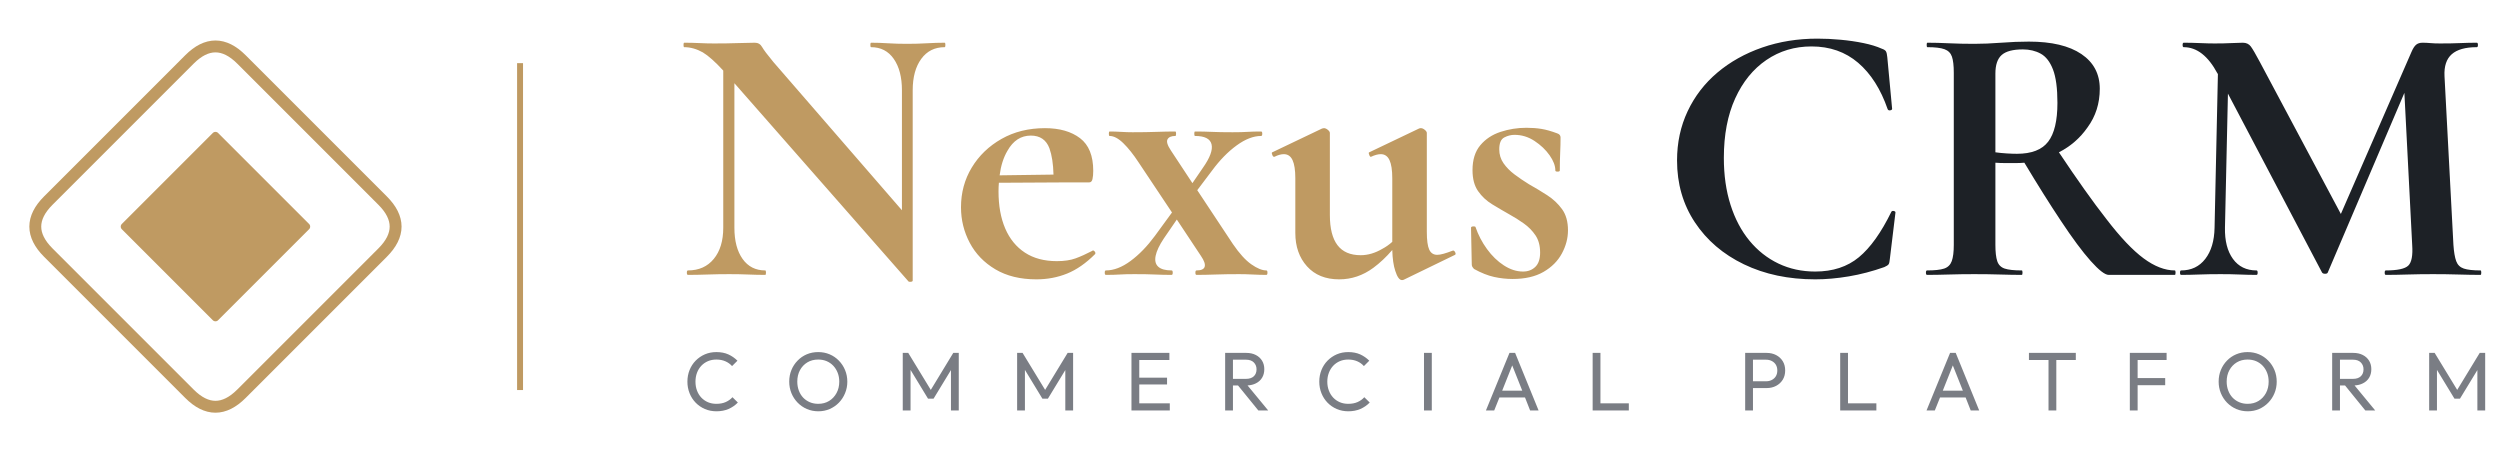
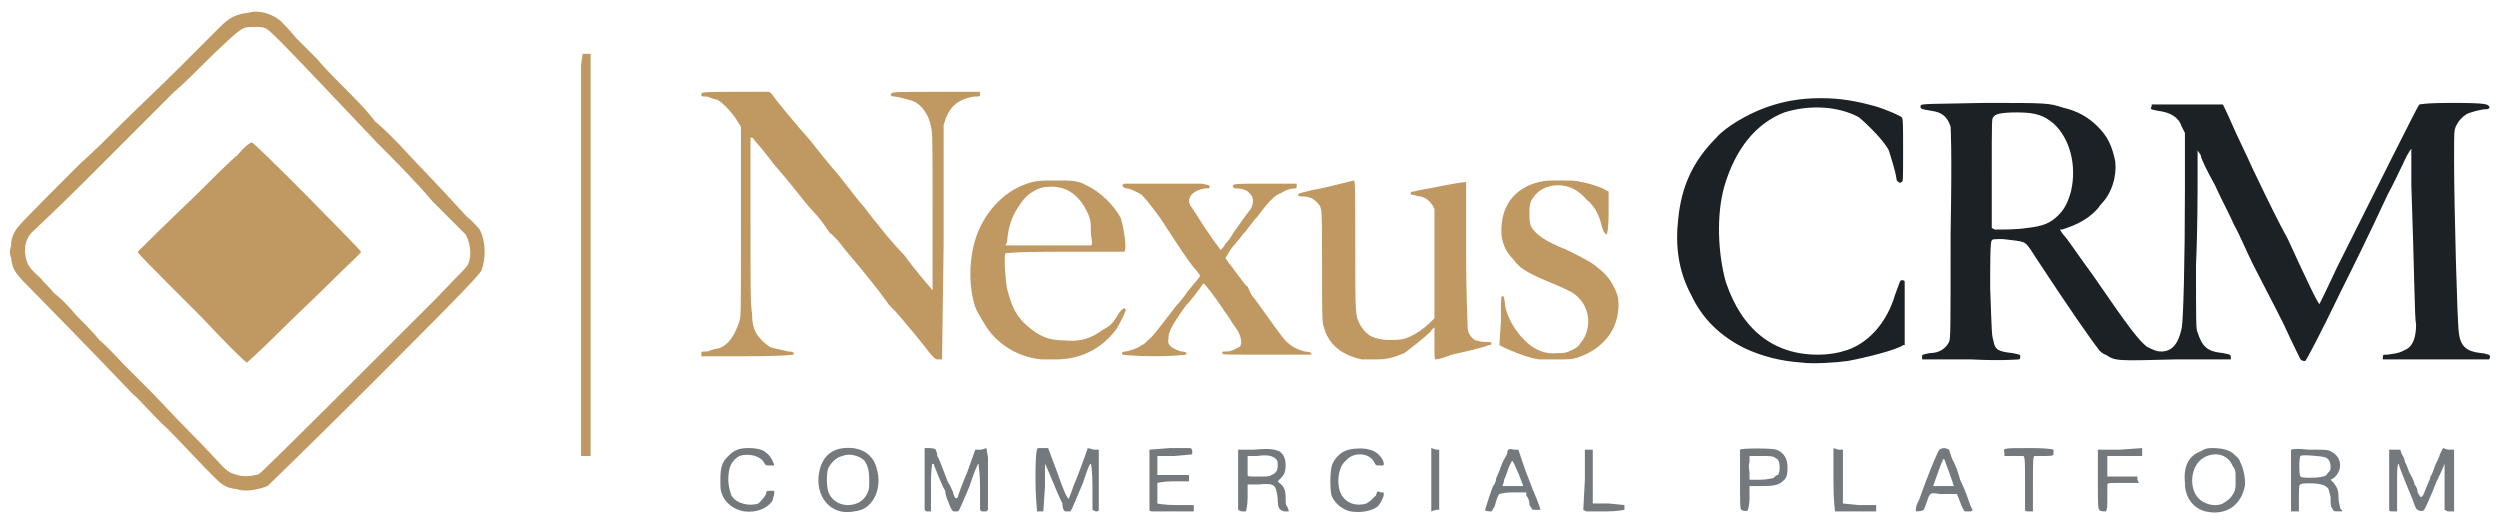
- <svg xmlns="http://www.w3.org/2000/svg" viewBox="-180 26 673.0 124" role="img" aria-label="Nexus CRM, Commercial Platform">
-   <path d="M-115 42 L-77 80 Q-70 87 -77 94 L-115 132 Q-122 139 -129 132 L-167 94 Q-174 87 -167 80 L-129 42 Q-122 35 -115 42 Z" fill="none" stroke="#bf9a62" stroke-width="3.2" stroke-linejoin="round" />
-   <path d="M-122 62.5 L-97.5 87 L-122 111.5 L-146.5 87 Z" fill="#bf9a62" stroke="#bf9a62" stroke-width="2" stroke-linejoin="round" />
-   <path d="M-40 43 V131" stroke="#bf9a62" stroke-width="1.6" />
-   <path d="M14.7 87.3V45Q11.5 41.5 9.2 40.1Q6.7 38.7 4.2 38.7Q4 38.7 4 38.1Q4 37.5 4.2 37.5Q6.2 37.5 8.3 37.6Q10.4 37.7 12.2 37.7Q15.8 37.7 18.7 37.6Q21.6 37.5 23.2 37.5Q24.5 37.5 25.15 38.65Q25.8 39.8 28.2 42.7L62.8 82.6V50.3Q62.8 45 60.6 41.85Q58.4 38.7 54.5 38.7Q54.3 38.7 54.3 38.1Q54.3 37.5 54.5 37.5Q56.7 37.5 59.05 37.65Q61.4 37.8 64.2 37.8Q66.9 37.8 69.5 37.65Q72.1 37.5 74.3 37.5Q74.5 37.5 74.5 38.1Q74.5 38.7 74.3 38.7Q70.3 38.7 68 41.85Q65.7 45 65.7 50.3V101.5Q65.7 101.8 65.25 101.85Q64.8 101.9 64.6 101.8L17.7 48.4V87.3Q17.7 92.6 19.9 95.7Q22.1 98.8 26 98.8Q26.2 98.8 26.2 99.4Q26.2 100 26 100Q23.8 100 21.45 99.9Q19.1 99.8 16.3 99.8Q13.3 99.8 10.45 99.9Q7.6 100 5.2 100Q4.9 100 4.9 99.4Q4.9 98.8 5.2 98.8Q9.6 98.8 12.15 95.7Q14.7 92.6 14.7 87.3ZM99 101.2Q92.5 101.2 87.95 98.5Q83.4 95.8 81.05 91.35Q78.7 86.9 78.7 81.8Q78.7 75.9 81.6 71.1Q84.5 66.3 89.6 63.4Q94.7 60.5 101.3 60.5Q107.2 60.5 110.75 63.2Q114.3 65.9 114.3 72Q114.3 73.3 114.1 74.2Q113.9 75.1 113.2 75.1H107.1L88.9 75.2Q88.8 76.3 88.8 77.5Q88.8 83.3 90.6 87.5Q92.4 91.7 95.9 94Q99.4 96.3 104.5 96.3Q107.5 96.3 109.55 95.55Q111.6 94.8 114.1 93.5Q114.1 93.5 114.2 93.4Q114.4 93.4 114.7 93.7Q115 94.1 114.8 94.4Q111.1 98.1 107.25 99.65Q103.4 101.2 99 101.2ZM103.6 73Q103.5 68.7 102.5 65.9Q101.2 62.5 97.5 62.5Q93.5 62.5 91.2 66.6Q89.6 69.3 89.1 73.2ZM142.1 100Q141.8 100 141.8 99.4Q141.8 98.8 142.1 98.8Q144 98.8 144.3 97.8Q144.6 96.8 143.3 94.9L136.8 85.1L133.3 90.2Q131.5 92.9 131.1 94.85Q130.7 96.8 131.8 97.8Q132.9 98.8 135.4 98.8Q135.7 98.8 135.7 99.4Q135.7 100 135.4 100Q133.1 100 130.95 99.9Q128.8 99.8 125.4 99.8Q122.9 99.8 121.4 99.9Q119.9 100 117.7 100Q117.4 100 117.4 99.4Q117.4 98.8 117.7 98.8Q120.9 98.8 124.35 96.25Q127.8 93.7 130.9 89.5L135.5 83.2L126.5 69.7Q124.4 66.5 122.4 64.55Q120.4 62.6 118.7 62.6Q118.5 62.6 118.5 62Q118.5 61.4 118.7 61.4Q120.2 61.4 121.8 61.5Q123.4 61.6 124.9 61.6Q128.5 61.6 131.3 61.5Q134.1 61.4 136.4 61.4Q136.6 61.4 136.6 62Q136.6 62.6 136.4 62.6Q134.8 62.6 134.3 63.5Q133.8 64.4 135.2 66.5L141 75.3L143.8 71.2Q146.7 67.1 146.15 64.85Q145.6 62.6 141.7 62.6Q141.5 62.6 141.5 62Q141.5 61.4 141.7 61.4Q144.1 61.4 146.25 61.5Q148.4 61.6 151.8 61.6Q154.3 61.6 155.8 61.5Q157.3 61.4 159.5 61.4Q159.8 61.4 159.8 62Q159.8 62.6 159.5 62.6Q156.4 62.6 152.9 65.15Q149.4 67.7 146.3 71.9L142.3 77.2L151.9 91.7Q154.5 95.5 156.85 97.15Q159.2 98.8 160.9 98.8Q161.2 98.8 161.2 99.4Q161.2 100 160.9 100Q159.2 100 157.25 99.9Q155.3 99.8 153.6 99.8Q150 99.8 147.2 99.9Q144.4 100 142.1 100ZM180.5 101.2Q175 101.2 171.85 97.7Q168.7 94.2 168.7 88.7V74Q168.7 70.7 167.95 69.1Q167.2 67.5 165.6 67.5Q164.5 67.5 163.1 68.2Q162.7 68.3 162.5 67.7Q162.3 67.2 162.4 67.1Q162.4 67 162.5 67L175.9 60.6Q176.2 60.5 176.4 60.5Q176.9 60.5 177.45 60.95Q178 61.4 178 61.8V83.9Q178 89.3 180.05 92Q182.1 94.7 186.3 94.7Q189.2 94.7 192.1 93Q193.6 92.2 194.8 91.1V74Q194.8 70.7 194.05 69.1Q193.3 67.5 191.7 67.5Q190.6 67.5 189.1 68.2Q188.8 68.3 188.6 67.7Q188.4 67.2 188.5 67.1Q188.5 67 188.6 67L202 60.6Q202.2 60.5 202.5 60.5Q203 60.5 203.55 60.95Q204.1 61.4 204.1 61.8V88.4Q204.1 91.8 204.75 93.2Q205.4 94.6 206.9 94.6Q207.6 94.6 208.65 94.3Q209.7 94 211 93.5Q211.4 93.3 211.7 93.85Q212 94.4 211.7 94.6L197.9 101.3Q197.7 101.4 197.4 101.4Q196.4 101.4 195.6 98.9Q194.9 96.8 194.8 93.3Q192.4 96.1 189.7 98.1Q185.5 101.2 180.5 101.2ZM223.6 66.2Q223.6 68.3 224.75 69.95Q225.9 71.6 227.7 72.95Q229.5 74.3 231.6 75.6Q234.1 77 236.5 78.55Q238.9 80.1 240.5 82.3Q242.1 84.5 242.1 88Q242.1 91.2 240.45 94.25Q238.8 97.3 235.5 99.2Q232.2 101.1 227.2 101.1Q224.7 101.1 222.2 100.55Q219.7 100 216.8 98.4Q216.6 98.2 216.4 97.9Q216.2 97.6 216.2 97.2L216 87.3Q216 87 216.55 86.95Q217.1 86.9 217.2 87.1Q218.3 90.3 220.3 93.05Q222.3 95.8 224.85 97.45Q227.4 99.1 230 99.1Q232 99.1 233.3 97.85Q234.6 96.6 234.6 94Q234.6 91.2 233.35 89.35Q232.1 87.5 230.2 86.15Q228.3 84.8 226.3 83.7Q224 82.4 221.7 81Q219.4 79.6 217.9 77.45Q216.4 75.3 216.4 71.8Q216.4 67.6 218.5 65.1Q220.6 62.6 223.95 61.5Q227.3 60.4 230.9 60.4Q233.1 60.4 234.95 60.7Q236.8 61 239.2 61.9Q240.1 62.2 240.1 63Q240.1 65 240 67.15Q239.9 69.3 239.9 71.9Q239.9 72.2 239.3 72.2Q238.7 72.2 238.7 71.9Q238.7 70 237.15 67.8Q235.6 65.6 233.1 63.95Q230.6 62.3 227.7 62.3Q226.3 62.3 224.95 63Q223.6 63.7 223.6 66.2Z" fill="#bf9a62" />
-   <path d="M309.26 36.4Q312.26 36.4 315.51 36.7Q318.76 37 321.66 37.6Q324.56 38.2 326.56 39.1Q327.46 39.4 327.71 39.85Q327.96 40.3 328.06 41.4L329.36 55.3Q329.36 55.6 328.86 55.7Q328.36 55.8 328.16 55.4Q325.36 47.3 320.21 42.9Q315.06 38.5 307.66 38.5Q300.86 38.5 295.51 42.15Q290.16 45.8 287.11 52.5Q284.06 59.2 284.06 68.5Q284.06 75.5 285.86 81.15Q287.66 86.8 290.96 90.8Q294.26 94.8 298.76 96.95Q303.26 99.1 308.66 99.1Q315.76 99.1 320.41 95.25Q325.06 91.4 329.16 83Q329.36 82.7 329.81 82.8Q330.26 82.9 330.26 83.2L328.76 95.6Q328.66 96.8 328.41 97.15Q328.16 97.5 327.26 97.9Q322.46 99.6 317.71 100.4Q312.96 101.2 308.66 101.2Q297.86 101.2 289.46 97.15Q281.06 93.1 276.26 85.85Q271.46 78.6 271.46 69.2Q271.46 62 274.31 55.95Q277.16 49.9 282.31 45.55Q287.46 41.2 294.36 38.8Q301.26 36.4 309.26 36.4ZM387.66 100Q386.16 100 382.81 96.25Q379.46 92.5 374.76 85.4Q370.36 78.8 364.96 69.8Q363.86 69.9 362.66 69.9H359.86Q358.36 69.9 357.16 69.8V91.9Q357.16 94.8 357.66 96.3Q358.16 97.8 359.66 98.3Q361.16 98.8 364.26 98.8Q364.46 98.8 364.46 99.4Q364.46 100 364.26 100Q361.66 100 358.46 99.9Q355.26 99.8 351.46 99.8Q347.86 99.8 344.61 99.9Q341.36 100 338.76 100Q338.46 100 338.46 99.4Q338.46 98.8 338.76 98.8Q341.86 98.8 343.36 98.3Q344.86 97.8 345.41 96.3Q345.96 94.8 345.96 91.9V45.6Q345.96 42.7 345.46 41.25Q344.96 39.8 343.46 39.25Q341.96 38.7 338.86 38.7Q338.66 38.7 338.66 38.1Q338.66 37.5 338.86 37.5Q341.46 37.5 344.66 37.65Q347.86 37.8 351.46 37.8Q354.76 37.8 358.71 37.5Q362.66 37.2 366.16 37.2Q375.36 37.2 380.31 40.55Q385.26 43.9 385.26 49.9Q385.26 55.8 381.96 60.3Q378.96 64.6 374.26 67Q381.66 78.1 387.06 85Q392.66 92.3 397.06 95.55Q401.46 98.8 405.46 98.8Q405.66 98.8 405.66 99.4Q405.66 100 405.46 100ZM373.86 53.7Q373.86 47.8 372.66 44.7Q371.46 41.6 369.36 40.45Q367.26 39.3 364.56 39.3Q360.56 39.3 358.86 40.8Q357.16 42.3 357.16 45.8V67Q358.56 67.2 360.16 67.3Q361.76 67.4 362.96 67.4Q368.86 67.4 371.36 64.15Q373.86 60.9 373.86 53.7ZM416.16 87.3 417.06 45.9 416.96 45.8Q413.16 38.7 407.86 38.7Q407.56 38.7 407.56 38.1Q407.56 37.5 407.86 37.5Q409.96 37.5 412.26 37.6Q414.56 37.7 416.16 37.7Q418.76 37.7 420.71 37.6Q422.66 37.5 423.76 37.5Q425.16 37.5 425.91 38.5Q426.66 39.5 428.36 42.7L450.16 83.6L469.16 40Q469.76 38.6 470.41 38.05Q471.06 37.5 472.16 37.5Q473.16 37.5 474.26 37.6Q475.36 37.7 476.86 37.7Q480.06 37.7 482.31 37.6Q484.56 37.5 486.76 37.5Q487.06 37.5 487.06 38.1Q487.06 38.7 486.76 38.7Q482.16 38.7 480.01 40.6Q477.86 42.5 478.06 46.5L480.46 91.9Q480.66 94.8 481.21 96.3Q481.76 97.8 483.26 98.3Q484.76 98.8 487.76 98.8Q487.96 98.8 487.96 99.4Q487.96 100 487.76 100Q485.16 100 481.86 99.9Q478.56 99.8 474.96 99.8Q471.26 99.8 468.06 99.9Q464.86 100 462.26 100Q461.96 100 461.96 99.4Q461.96 98.8 462.26 98.8Q466.96 98.8 468.31 97.5Q469.66 96.2 469.36 91.9L467.26 51L446.66 99.3Q446.56 99.7 445.91 99.7Q445.26 99.7 445.06 99.3L419.76 51.2L418.96 87.3Q418.86 92.6 421.11 95.7Q423.36 98.8 427.46 98.8Q427.76 98.8 427.76 99.4Q427.76 100 427.46 100Q425.26 100 422.96 99.9Q420.66 99.8 417.76 99.8Q414.56 99.8 411.96 99.9Q409.36 100 407.16 100Q406.86 100 406.86 99.4Q406.86 98.8 407.16 98.8Q411.26 98.8 413.66 95.7Q416.06 92.6 416.16 87.3Z" fill="#1d2126" />
-   <path d="M12.87 136.72Q11.19 136.72 9.76 136.11Q8.33 135.49 7.27 134.4Q6.21 133.31 5.63 131.85Q5.05 130.4 5.05 128.75Q5.05 127.07 5.63 125.62Q6.21 124.17 7.27 123.09Q8.33 122.01 9.75 121.39Q11.17 120.78 12.84 120.78Q14.68 120.78 16.06 121.4Q17.45 122.03 18.52 123.1L17.07 124.55Q16.33 123.72 15.27 123.26Q14.21 122.79 12.84 122.79Q11.62 122.79 10.59 123.22Q9.56 123.66 8.8 124.46Q8.04 125.27 7.63 126.36Q7.22 127.45 7.22 128.75Q7.22 130.05 7.63 131.14Q8.04 132.23 8.8 133.04Q9.56 133.84 10.59 134.28Q11.62 134.71 12.84 134.71Q14.3 134.71 15.37 134.23Q16.44 133.75 17.18 132.93L18.63 134.36Q17.56 135.47 16.12 136.1Q14.68 136.72 12.87 136.72ZM40.3 136.72Q38.65 136.72 37.22 136.11Q35.79 135.49 34.72 134.39Q33.64 133.28 33.05 131.83Q32.46 130.38 32.46 128.73Q32.46 127.05 33.05 125.61Q33.64 124.17 34.71 123.08Q35.77 121.98 37.18 121.38Q38.6 120.78 40.26 120.78Q41.91 120.78 43.33 121.38Q44.75 121.98 45.82 123.08Q46.89 124.17 47.49 125.62Q48.1 127.07 48.1 128.75Q48.1 130.4 47.49 131.85Q46.89 133.31 45.83 134.4Q44.77 135.49 43.35 136.11Q41.93 136.72 40.3 136.72ZM40.26 134.71Q41.93 134.71 43.19 133.94Q44.45 133.17 45.19 131.82Q45.93 130.47 45.93 128.73Q45.93 127.43 45.5 126.35Q45.08 125.27 44.32 124.46Q43.56 123.66 42.53 123.22Q41.51 122.79 40.26 122.79Q38.6 122.79 37.34 123.55Q36.08 124.31 35.35 125.65Q34.63 126.99 34.63 128.73Q34.63 130.02 35.04 131.13Q35.45 132.23 36.2 133.03Q36.95 133.82 37.99 134.27Q39.03 134.71 40.26 134.71ZM63.02 136.5V121H64.5L70.57 130.96L76.62 121H78.1V136.5H76V125.62L71.31 133.33H69.83L65.12 125.58V136.5ZM93.81 136.5V121H95.28L101.35 130.96L107.41 121H108.88V136.5H106.78V125.62L102.09 133.33H100.62L95.91 125.58V136.5ZM124.59 136.5V121H134.8V122.92H126.69V127.66H134.17V129.49H126.69V134.58H134.91V136.5ZM149.81 136.5V121H155.51Q156.98 121 158.08 121.57Q159.17 122.14 159.76 123.12Q160.35 124.1 160.35 125.38Q160.35 126.7 159.76 127.68Q159.17 128.66 158.08 129.2Q157.12 129.69 155.84 129.76L161.4 136.5H158.75L153.27 129.76H151.91V136.5ZM151.91 122.83V127.99H155.42Q156.78 127.99 157.52 127.3Q158.26 126.61 158.26 125.42Q158.26 124.31 157.53 123.57Q156.8 122.83 155.44 122.83ZM182.96 136.72Q181.29 136.72 179.86 136.11Q178.43 135.49 177.37 134.4Q176.31 133.31 175.73 131.85Q175.15 130.4 175.15 128.75Q175.15 127.07 175.73 125.62Q176.31 124.17 177.37 123.09Q178.43 122.01 179.85 121.39Q181.27 120.78 182.94 120.78Q184.77 120.78 186.16 121.4Q187.54 122.03 188.61 123.1L187.16 124.55Q186.43 123.72 185.37 123.26Q184.3 122.79 182.94 122.79Q181.71 122.79 180.69 123.22Q179.66 123.66 178.9 124.46Q178.14 125.27 177.73 126.36Q177.31 127.45 177.31 128.75Q177.31 130.05 177.73 131.14Q178.14 132.23 178.9 133.04Q179.66 133.84 180.69 134.28Q181.71 134.71 182.94 134.71Q184.39 134.71 185.47 134.23Q186.54 133.75 187.27 132.93L188.73 134.36Q187.65 135.47 186.21 136.1Q184.77 136.72 182.96 136.72ZM203.34 136.5V121H205.44V136.5ZM220.01 136.5 226.35 121H227.87L234.19 136.5H231.91L230.53 132.99H223.65L222.24 136.5ZM229.79 131.16 227.09 124.37 224.39 131.16ZM248.74 136.5V121H250.84V134.58H258.48V136.5ZM289.8 136.5V121H295.57Q297 121 298.12 121.58Q299.25 122.16 299.91 123.22Q300.57 124.28 300.57 125.73Q300.57 127.16 299.91 128.23Q299.25 129.29 298.12 129.88Q297 130.47 295.57 130.47H291.9V136.5ZM291.9 122.83V128.64H295.43Q296.3 128.64 296.98 128.28Q297.67 127.92 298.06 127.28Q298.45 126.63 298.45 125.73Q298.45 124.84 298.06 124.19Q297.67 123.55 296.98 123.19Q296.3 122.83 295.43 122.83ZM315.38 136.5V121H317.48V134.58H325.12V136.5ZM338.62 136.5 344.96 121H346.48L352.8 136.5H350.52L349.14 132.99H342.26L340.85 136.5ZM348.4 131.16 345.7 124.37 343 131.16ZM371.46 136.5V122.92H366.19V121H378.81V122.92H373.56V136.5ZM393.35 136.5V121H403.25V122.92H395.45V127.77H402.87V129.69H395.45V136.5ZM425.1 136.72Q423.44 136.72 422.01 136.11Q420.59 135.49 419.51 134.39Q418.44 133.28 417.85 131.83Q417.26 130.38 417.26 128.73Q417.26 127.05 417.85 125.61Q418.44 124.17 419.5 123.08Q420.56 121.98 421.98 121.38Q423.4 120.78 425.05 120.78Q426.7 120.78 428.12 121.38Q429.54 121.98 430.61 123.08Q431.69 124.17 432.29 125.62Q432.89 127.07 432.89 128.75Q432.89 130.4 432.29 131.85Q431.69 133.31 430.62 134.4Q429.56 135.49 428.15 136.11Q426.73 136.72 425.1 136.72ZM425.05 134.71Q426.73 134.71 427.99 133.94Q429.25 133.17 429.99 131.82Q430.72 130.47 430.72 128.73Q430.72 127.43 430.3 126.35Q429.88 125.27 429.12 124.46Q428.36 123.66 427.33 123.22Q426.3 122.79 425.05 122.79Q423.4 122.79 422.14 123.55Q420.88 124.31 420.15 125.65Q419.42 126.99 419.42 128.73Q419.42 130.02 419.84 131.13Q420.25 132.23 421 133.03Q421.75 133.82 422.79 134.27Q423.82 134.71 425.05 134.71ZM447.82 136.5V121H453.51Q454.99 121 456.08 121.57Q457.18 122.14 457.77 123.12Q458.36 124.1 458.36 125.38Q458.36 126.7 457.77 127.68Q457.18 128.66 456.08 129.2Q455.12 129.69 453.85 129.76L459.41 136.5H456.75L451.28 129.76H449.92V136.5ZM449.92 122.83V127.99H453.42Q454.79 127.99 455.52 127.3Q456.26 126.61 456.26 125.42Q456.26 124.31 455.53 123.57Q454.81 122.83 453.45 122.83ZM473.93 136.5V121H475.41L481.48 130.96L487.54 121H489.01V136.5H486.91V125.62L482.22 133.33H480.75L476.03 125.58V136.5Z" fill="#7a7d84" />
+ <svg xmlns="http://www.w3.org/2000/svg" viewBox="286 201 1579 332" role="img" aria-label="Nexus CRM, Commercial Platform">
+   <path fill="#c09862" d="M436 510C427 509 426 507 416 497C411 492 401 481 392 472C383 464 374 453 370 450C350 429 312 390 304 382C295 373 294 371 293 364C292 361 292 360 293 356C293 352 294 350 295 348C297 344 299 342 337 304C344 298 356 286 364 278C372 270 388 255 400 243C411 232 422 221 425 218C431 212 435 210 443 209C450 207 459 210 464 215C465 216 469 220 473 225C477 229 484 236 487 239C490 243 499 252 507 260C515 268 522 276 523 278C525 279 531 285 537 291C546 301 562 317 581 338C585 341 588 345 589 346C593 354 593 364 590 372C588 375 586 378 523 441C485 479 456 507 455 508C450 510 441 512 436 510ZM447 501C448 501 449 501 450 500C451 500 524 427 561 390C579 371 581 370 582 367C584 362 583 354 580 349C579 348 570 339 559 328C549 316 533 300 524 291C455 218 457 221 454 219C452 218 450 218 446 218C439 218 439 218 421 235C412 244 401 255 396 259C382 273 369 286 339 316C323 332 309 345 308 346C303 350 301 356 302 362C303 368 304 370 312 377C313 379 317 382 320 386C324 389 330 395 334 400C338 404 345 411 349 416C354 420 361 428 365 432C370 437 377 444 381 448C385 452 396 464 406 474C416 484 425 494 427 496C430 499 432 500 436 501C438 502 445 502 447 501ZM413 401C378 366 373 361 373 360C373 360 389 344 410 324C420 314 431 303 436 299C440 294 444 291 445 291C446 290 514 359 514 360C514 361 506 368 496 378C487 387 471 402 461 412C451 422 442 430 442 430C441 430 428 417 413 401Z" />
+   <path fill="#c09862" d="M653 489C653 488 653 252 653 242L654 235L656 235L659 235L659 362L659 489L656 489C655 489 654 489 653 489ZM944 428C931 427 918 420 910 409C908 406 903 398 902 395C898 383 898 368 901 356C905 339 917 324 932 318C939 315 943 315 953 315C963 315 967 315 972 318C981 322 990 331 994 339C996 346 998 359 996 360C996 360 979 360 958 360C924 360 921 361 921 361C920 363 921 378 922 383C925 395 928 401 935 407C942 413 948 416 958 416C968 417 975 415 983 409C987 407 989 405 992 400C995 395 997 395 997 397C996 400 994 404 991 409C982 421 969 428 953 428C950 428 946 428 944 428ZM1146 428C1137 426 1130 422 1126 416C1124 413 1123 411 1122 407C1121 406 1121 394 1121 370C1121 342 1121 334 1120 332C1120 331 1118 329 1117 328C1115 326 1112 325 1107 325C1106 325 1106 325 1106 324C1106 323 1107 323 1115 321C1121 320 1129 318 1133 317C1137 316 1141 315 1141 315C1142 315 1142 320 1142 356C1142 401 1142 400 1145 406C1148 411 1151 414 1157 415C1160 416 1169 416 1173 415C1179 413 1185 409 1190 404L1192 402L1192 367L1192 333L1191 331C1189 328 1187 326 1183 325C1181 325 1179 324 1178 324C1177 324 1177 324 1177 323C1177 322 1178 322 1179 322C1182 321 1184 321 1199 318C1209 316 1212 316 1212 316C1212 316 1212 337 1212 362C1212 386 1213 407 1213 408C1213 412 1216 415 1218 416C1219 416 1221 417 1224 417C1227 417 1228 417 1228 418C1228 419 1227 419 1226 419C1225 420 1212 423 1203 425C1198 427 1194 428 1193 428C1192 428 1192 427 1192 418C1192 413 1192 408 1192 408C1191 408 1190 410 1189 411C1186 414 1177 421 1173 424C1166 427 1162 428 1155 428C1151 428 1147 428 1146 428ZM1258 428C1252 427 1246 425 1237 421L1233 419L1234 404C1234 389 1234 388 1235 388C1236 388 1236 389 1237 396C1239 403 1243 410 1249 416C1255 422 1262 425 1270 424C1274 424 1275 424 1279 422C1281 421 1283 420 1284 418C1291 410 1291 397 1283 389C1280 386 1278 385 1269 381C1252 374 1246 371 1242 365C1235 358 1233 350 1235 339C1237 328 1245 319 1258 316C1262 315 1264 315 1272 315C1279 315 1281 315 1285 316C1291 317 1299 320 1300 321L1302 322L1302 335C1302 346 1301 348 1301 349C1300 349 1299 348 1298 345C1296 337 1294 332 1288 327C1283 321 1277 318 1270 318C1262 318 1256 322 1253 328C1252 331 1252 332 1252 336C1252 340 1252 341 1253 344C1256 349 1261 353 1276 359C1284 363 1292 367 1295 370C1302 375 1306 382 1308 389C1310 407 1300 421 1282 427C1278 428 1277 428 1270 428C1265 428 1260 428 1258 428ZM875 426C873 424 869 418 857 404C853 399 848 394 847 393C846 391 844 389 842 386C832 373 825 365 820 359C817 355 813 350 810 348C808 345 804 339 800 335C791 325 789 321 775 305C769 297 763 290 762 289C762 288 761 288 760 288C760 288 760 310 760 340C760 383 760 394 761 399C761 405 762 409 764 412C765 414 769 418 772 420C774 421 780 422 784 423C787 423 788 424 787 425C787 425 782 426 758 426L729 426L729 424C729 423 729 423 733 423C735 422 739 421 740 421C746 419 750 413 753 404C754 401 754 399 754 341L754 281L752 278C750 274 743 266 739 264C738 264 735 263 733 262C730 262 729 262 729 261C729 260 729 260 729 260C729 259 737 259 751 259L772 259L774 261C775 263 789 280 798 290C801 294 809 304 816 312C823 321 830 330 832 332C834 335 839 341 843 346C847 351 853 358 857 362C862 369 872 381 874 383C874 384 875 384 875 384C875 384 875 364 875 334C875 291 875 284 874 281C873 274 868 267 863 265C860 264 853 262 851 262C849 262 848 261 849 260C850 259 854 259 877 259L905 259L905 260C905 262 905 262 901 262C890 264 885 269 882 280C882 282 882 302 882 355L881 428L879 428C877 428 877 428 875 426ZM995 425C994 424 995 423 997 423C998 423 1005 421 1007 419C1008 419 1010 417 1011 416C1014 414 1022 403 1029 394C1033 390 1036 385 1037 384C1041 379 1044 376 1044 375C1044 375 1042 372 1040 370C1036 365 1032 359 1019 339C1011 328 1009 326 1007 324C1004 322 999 320 998 320C996 320 995 319 995 318C995 318 995 317 997 317C999 317 1009 317 1020 317C1031 317 1042 317 1045 317C1050 318 1050 318 1050 319C1050 320 1050 320 1047 320C1041 321 1037 324 1037 328C1037 330 1038 331 1042 337C1048 347 1057 359 1057 359C1057 359 1059 357 1060 355C1062 353 1064 350 1065 348C1070 341 1075 334 1076 333C1078 329 1078 325 1075 323C1074 321 1070 320 1067 320C1065 320 1064 319 1065 318C1065 317 1070 317 1085 317L1105 317L1105 318C1105 319 1105 320 1104 320C1101 320 1098 321 1095 323C1091 324 1086 330 1080 338C1077 341 1074 346 1071 349C1069 352 1065 356 1063 359L1060 364L1062 367C1063 368 1066 372 1068 375C1070 377 1072 381 1074 382C1075 384 1076 387 1077 388C1078 389 1083 396 1088 403C1093 410 1098 417 1100 418C1102 420 1106 422 1110 423C1113 423 1115 424 1114 425C1113 425 1101 425 1085 425C1058 425 1058 425 1058 424C1058 423 1058 423 1061 423C1064 423 1067 421 1069 420C1071 418 1070 412 1065 406C1065 406 1062 401 1059 397C1053 388 1047 380 1046 380C1046 380 1045 381 1044 383C1043 384 1039 390 1035 394C1025 408 1024 411 1024 415C1023 419 1026 421 1032 423C1035 423 1036 424 1035 425C1035 425 1028 426 1015 426C1002 426 995 425 995 425ZM975 356C976 356 976 354 975 349C975 343 975 341 974 338C969 325 960 318 948 319C942 319 935 323 931 329C926 336 923 342 922 354L921 356L936 356C952 356 974 356 975 356Z" />
+   <path fill="#1b2124" d="M1424 430C1410 429 1399 426 1388 421C1372 413 1361 402 1354 387C1346 372 1344 356 1346 339C1348 319 1355 303 1370 288C1376 281 1390 273 1401 269C1412 265 1423 263 1436 263C1449 263 1459 265 1470 268C1477 270 1486 274 1487 275C1488 275 1488 280 1488 296C1488 315 1488 316 1487 316C1486 317 1485 316 1484 315C1483 308 1481 303 1479 296C1476 290 1466 280 1460 275C1447 268 1429 267 1413 272C1395 279 1382 295 1375 319C1370 337 1371 361 1376 379C1386 409 1406 425 1434 425C1441 425 1447 424 1453 422C1467 417 1478 404 1483 387C1486 379 1486 378 1487 378C1488 378 1489 378 1489 379C1489 379 1489 386 1489 399L1489 419L1488 419C1484 422 1464 427 1453 429C1446 430 1431 431 1424 430ZM1739 428C1739 428 1734 418 1728 405C1722 393 1713 376 1709 368C1705 360 1700 348 1697 343C1695 338 1689 327 1685 318C1680 309 1676 301 1676 299L1674 296L1674 312C1674 321 1674 347 1673 368C1673 405 1673 409 1674 411C1677 420 1680 423 1690 424C1695 425 1695 425 1695 427L1695 428L1660 428C1622 429 1622 429 1616 425C1615 425 1612 423 1611 421C1607 416 1593 396 1572 364C1567 356 1566 355 1564 354C1561 353 1559 353 1551 352C1546 352 1544 352 1544 353C1543 353 1543 367 1543 383C1544 411 1544 413 1545 416C1546 422 1548 423 1557 424C1562 425 1562 425 1562 426C1562 427 1562 428 1561 428C1560 428 1551 429 1531 428C1514 428 1501 428 1500 428C1500 428 1500 427 1500 426C1500 425 1500 425 1505 424C1511 424 1515 421 1517 417C1518 415 1518 410 1518 349C1519 292 1518 283 1518 281C1516 275 1513 272 1506 271C1500 270 1500 270 1499 269C1499 266 1497 267 1539 266C1579 266 1580 266 1589 269C1598 271 1605 275 1611 281C1617 287 1620 293 1622 303C1623 312 1620 323 1613 330C1609 336 1602 341 1594 344C1591 345 1589 346 1588 346L1587 346L1589 349C1592 352 1597 360 1608 375C1632 410 1637 416 1642 420C1646 422 1648 423 1651 423C1658 423 1662 418 1664 408C1665 403 1666 365 1666 321L1666 285L1664 281C1662 275 1657 272 1649 271C1644 270 1644 270 1645 268L1645 267L1667 267C1679 267 1690 267 1690 267C1690 267 1693 273 1696 280C1699 287 1705 299 1709 308C1721 333 1725 341 1731 352C1742 376 1750 393 1751 393C1751 393 1756 383 1762 370C1789 316 1813 268 1814 267C1815 267 1816 266 1836 266C1857 266 1857 267 1858 268C1859 269 1858 270 1856 270C1853 270 1846 272 1844 273C1841 275 1839 277 1837 281C1836 284 1836 284 1836 302C1836 331 1838 405 1839 411C1840 420 1844 423 1853 424C1855 424 1857 425 1858 425C1859 426 1859 427 1858 428C1858 428 1849 428 1824 428L1791 428L1791 427C1791 425 1791 425 1794 425C1802 424 1803 423 1805 422C1810 420 1812 414 1812 406C1811 402 1811 374 1809 318C1809 306 1809 296 1809 296C1809 295 1809 295 1809 295C1809 295 1808 296 1807 298C1806 299 1801 311 1794 324C1781 352 1771 372 1765 384C1751 413 1743 428 1742 429C1741 429 1740 429 1739 428ZM1566 345C1576 344 1581 342 1586 337C1590 333 1592 329 1594 322C1598 305 1593 288 1583 279C1577 274 1572 272 1560 272C1550 272 1546 273 1545 275C1544 276 1544 276 1544 311L1544 345L1546 346C1551 346 1560 346 1566 345Z" />
+   <path fill="#73797d" d="M756 524C750 523 744 519 742 513C741 511 741 509 741 504C741 496 742 493 746 489C750 485 753 484 759 484C764 484 768 485 770 487C773 489 775 494 775 495C775 495 773 495 772 495C770 495 770 495 769 494C767 489 759 487 753 489C748 492 746 496 746 504C746 508 747 511 748 514C751 519 759 521 765 519C767 517 770 514 770 512C770 511 771 511 773 511L775 511L775 513C775 514 774 516 774 517C771 522 764 525 756 524ZM817 524C808 522 802 513 803 502C804 492 809 485 819 484C830 483 838 488 840 498C843 509 838 520 830 523C827 524 821 525 817 524ZM1139 524C1134 523 1129 519 1127 514C1126 510 1126 500 1127 496C1128 491 1133 486 1138 485C1142 484 1148 484 1151 485C1156 486 1160 491 1160 494C1160 495 1160 495 1158 495C1155 495 1155 495 1154 493C1151 487 1141 486 1136 492C1131 496 1130 507 1133 513C1136 519 1143 521 1149 519C1151 518 1153 516 1155 514C1156 511 1156 511 1158 512C1160 512 1160 512 1160 513C1160 515 1158 519 1156 521C1152 524 1145 525 1139 524ZM1679 524C1671 522 1666 515 1666 506C1665 496 1668 489 1676 486C1678 485 1679 484 1683 484C1689 484 1693 485 1696 487C1699 490 1700 490 1701 493C1703 497 1704 502 1704 507C1702 520 1692 527 1679 524ZM871 524L870 523L870 504C870 489 870 484 870 484C874 484 876 484 877 485C877 485 878 487 878 489C880 492 883 502 885 506C886 507 887 510 888 512C888 513 889 515 889 515C890 516 890 516 891 515C891 514 894 506 897 499L902 485L906 485L909 484L910 490C910 492 910 501 910 509L910 523L909 524C908 524 907 524 906 524L905 523L905 509C905 500 904 494 904 494C904 493 902 497 898 509C891 525 892 524 890 524C889 524 888 524 888 524C887 523 886 521 885 518C884 516 883 513 883 511C881 508 876 495 876 495C876 494 876 494 875 494C875 493 874 495 874 508C874 522 874 523 874 524C873 524 873 524 873 524C873 524 872 524 871 524ZM941 524C941 523 940 514 940 504C940 484 941 484 942 484C943 484 944 484 945 484L948 484L954 500C957 509 960 516 961 516C961 516 962 514 964 508C967 501 971 490 972 487L973 484L977 485L980 485L980 504C980 516 980 523 980 523C980 524 979 524 978 524L976 523L976 508C976 498 975 493 975 494C974 494 973 497 970 506C964 520 963 523 962 524C962 524 961 524 961 524C960 524 959 524 959 524C958 524 957 522 957 519C953 511 947 495 946 494C946 493 946 497 946 508L945 524L943 524C942 524 941 524 941 524ZM1012 523C1012 523 1012 514 1012 504L1012 485L1025 484C1032 484 1038 484 1038 484C1039 485 1039 485 1039 487L1039 488L1028 489L1017 489L1017 495L1017 501L1027 501L1037 501L1037 503L1037 505L1027 505C1021 505 1017 506 1017 506C1017 509 1017 518 1017 519C1017 519 1021 520 1029 520L1040 520L1040 522L1040 524L1028 524C1022 524 1016 524 1015 524C1013 524 1012 524 1012 523ZM1070 524L1068 523L1068 504L1068 485L1078 485C1089 484 1091 485 1094 486C1097 488 1098 491 1098 495C1098 499 1097 501 1095 503L1093 505L1094 506C1097 508 1098 511 1098 515C1098 519 1098 520 1099 521C1100 523 1100 524 1100 524C1100 524 1098 524 1097 524C1094 523 1093 522 1093 516C1092 507 1091 506 1081 507L1074 507L1074 515C1074 521 1073 523 1073 524C1073 524 1071 524 1070 524ZM1224 523C1224 523 1227 513 1229 508C1230 507 1231 505 1231 503C1232 501 1234 496 1235 493C1236 491 1238 488 1238 487C1238 485 1239 484 1242 485L1245 485L1248 494C1250 500 1253 507 1254 510C1258 519 1259 523 1259 523C1259 523 1258 523 1256 523L1254 523L1252 520C1252 517 1251 515 1250 514L1250 512L1242 512C1235 512 1234 513 1233 513C1232 514 1231 517 1230 521C1229 522 1229 523 1228 524C1227 524 1224 524 1224 523ZM1288 524L1286 523L1287 504L1287 485L1289 485L1292 485L1292 502L1292 519L1302 519L1312 520L1312 522C1312 523 1312 523 1312 523C1312 523 1307 524 1301 524C1295 524 1289 524 1288 524ZM1386 523C1385 523 1385 520 1385 504C1385 494 1385 486 1385 485C1386 484 1405 484 1408 485C1413 487 1415 491 1415 496C1415 499 1415 502 1413 504C1410 507 1408 508 1399 508L1391 508L1391 516C1391 520 1390 523 1390 523C1390 524 1387 524 1386 523ZM1445 524C1445 523 1444 519 1444 504L1444 484L1447 485L1450 485L1450 502L1450 519L1460 520L1471 520L1471 522L1471 524L1468 524C1466 524 1460 524 1455 524C1450 524 1445 524 1445 524ZM1496 524C1496 523 1496 520 1498 517C1499 514 1501 509 1502 506C1507 493 1510 486 1511 485C1511 485 1512 484 1514 484C1515 484 1517 485 1517 485C1517 485 1518 488 1519 491C1521 494 1523 500 1524 504C1526 508 1528 513 1529 516C1530 519 1531 522 1532 523C1532 523 1532 523 1531 524C1530 524 1527 524 1527 524C1526 523 1525 521 1524 518L1522 513L1520 513C1518 513 1515 513 1511 513C1505 512 1505 512 1503 518C1502 521 1501 523 1501 523C1500 524 1496 524 1496 524ZM1565 523C1565 523 1565 516 1565 506C1565 493 1565 490 1564 489C1564 489 1561 489 1558 489L1552 489L1552 487C1551 484 1551 484 1568 484C1581 484 1583 485 1583 485C1583 486 1583 488 1583 488C1583 489 1580 489 1577 489C1574 489 1571 489 1571 489C1570 489 1570 494 1570 507L1570 524L1568 524C1566 524 1565 524 1565 523ZM1612 523C1611 523 1611 517 1611 504L1611 485L1625 485L1639 484L1639 487L1639 489L1628 489C1621 489 1617 489 1617 489C1617 490 1617 493 1617 496L1617 502L1623 502C1626 502 1630 502 1632 502L1636 502L1636 504L1637 506L1627 506C1619 506 1617 506 1617 507C1617 507 1617 511 1617 515C1617 521 1617 523 1616 524C1615 524 1612 524 1612 523ZM1733 524C1733 523 1733 490 1733 485C1733 485 1735 484 1744 485C1755 485 1756 485 1758 486C1762 488 1764 491 1764 495C1764 499 1761 503 1758 504C1758 504 1759 505 1760 506C1762 509 1763 510 1763 515C1763 519 1764 520 1764 522C1766 524 1766 524 1763 524C1760 524 1760 524 1759 522C1758 521 1758 519 1758 515C1757 511 1757 510 1756 509C1755 508 1753 507 1752 507C1749 506 1739 506 1739 507C1738 507 1738 510 1738 516L1738 524L1736 524C1735 524 1733 524 1733 524ZM1795 523C1795 523 1795 514 1795 504L1795 485L1798 485L1802 485L1803 488C1804 489 1805 492 1805 493C1806 494 1807 498 1808 500C1810 503 1811 506 1811 507C1812 508 1813 510 1813 512C1814 514 1815 515 1815 515C1816 515 1817 513 1818 510C1819 507 1821 504 1821 502C1822 501 1823 498 1824 495C1825 493 1827 489 1827 488L1829 484L1832 485L1836 485L1836 504L1836 524L1834 524C1834 524 1832 524 1832 524L1830 523L1830 508C1830 499 1830 493 1830 494C1830 494 1828 499 1825 505C1821 515 1818 522 1817 523C1817 524 1814 524 1813 523C1812 523 1811 520 1810 517C1808 512 1802 498 1801 494C1800 494 1800 499 1800 508L1800 524L1797 524C1796 524 1795 524 1795 523ZM1190 504L1190 484L1193 485L1195 485L1195 504L1195 523L1193 523L1190 524L1190 504ZM827 519C830 518 833 515 834 512C835 510 835 509 835 504C835 498 834 495 832 492C829 489 823 487 818 489C814 490 811 493 809 497C808 501 808 507 809 511C811 518 819 522 827 519ZM1690 519C1693 517 1695 516 1697 512C1698 510 1698 509 1698 504C1698 498 1698 498 1696 495C1693 488 1685 486 1678 490C1669 495 1668 511 1676 517C1680 520 1686 521 1690 519ZM1248 508C1248 507 1242 492 1241 492C1241 492 1240 494 1239 496C1238 499 1237 502 1236 504C1236 506 1235 507 1235 508C1235 508 1236 508 1241 508C1245 508 1248 508 1248 508ZM1520 508C1520 507 1514 491 1514 491C1513 491 1513 491 1513 492C1513 492 1512 494 1512 494C1509 502 1507 508 1507 508C1507 508 1510 508 1514 508C1518 508 1520 508 1520 508ZM1406 503C1407 502 1408 501 1409 501C1410 499 1410 498 1410 496C1410 492 1409 491 1407 490C1406 489 1403 489 1398 489L1391 489L1391 493C1390 495 1391 498 1391 500L1391 504L1398 504C1402 504 1405 503 1406 503ZM1753 502C1754 502 1756 501 1756 500C1758 498 1758 498 1758 496C1758 493 1757 491 1755 490C1753 489 1739 488 1739 489C1738 490 1738 501 1739 502C1739 503 1750 503 1753 502ZM1089 501C1092 500 1093 498 1093 495C1093 493 1093 492 1092 491C1090 489 1087 488 1080 489L1074 489L1074 494C1074 498 1074 501 1074 501C1074 502 1075 502 1081 502C1086 502 1088 502 1089 501Z" />
</svg>
